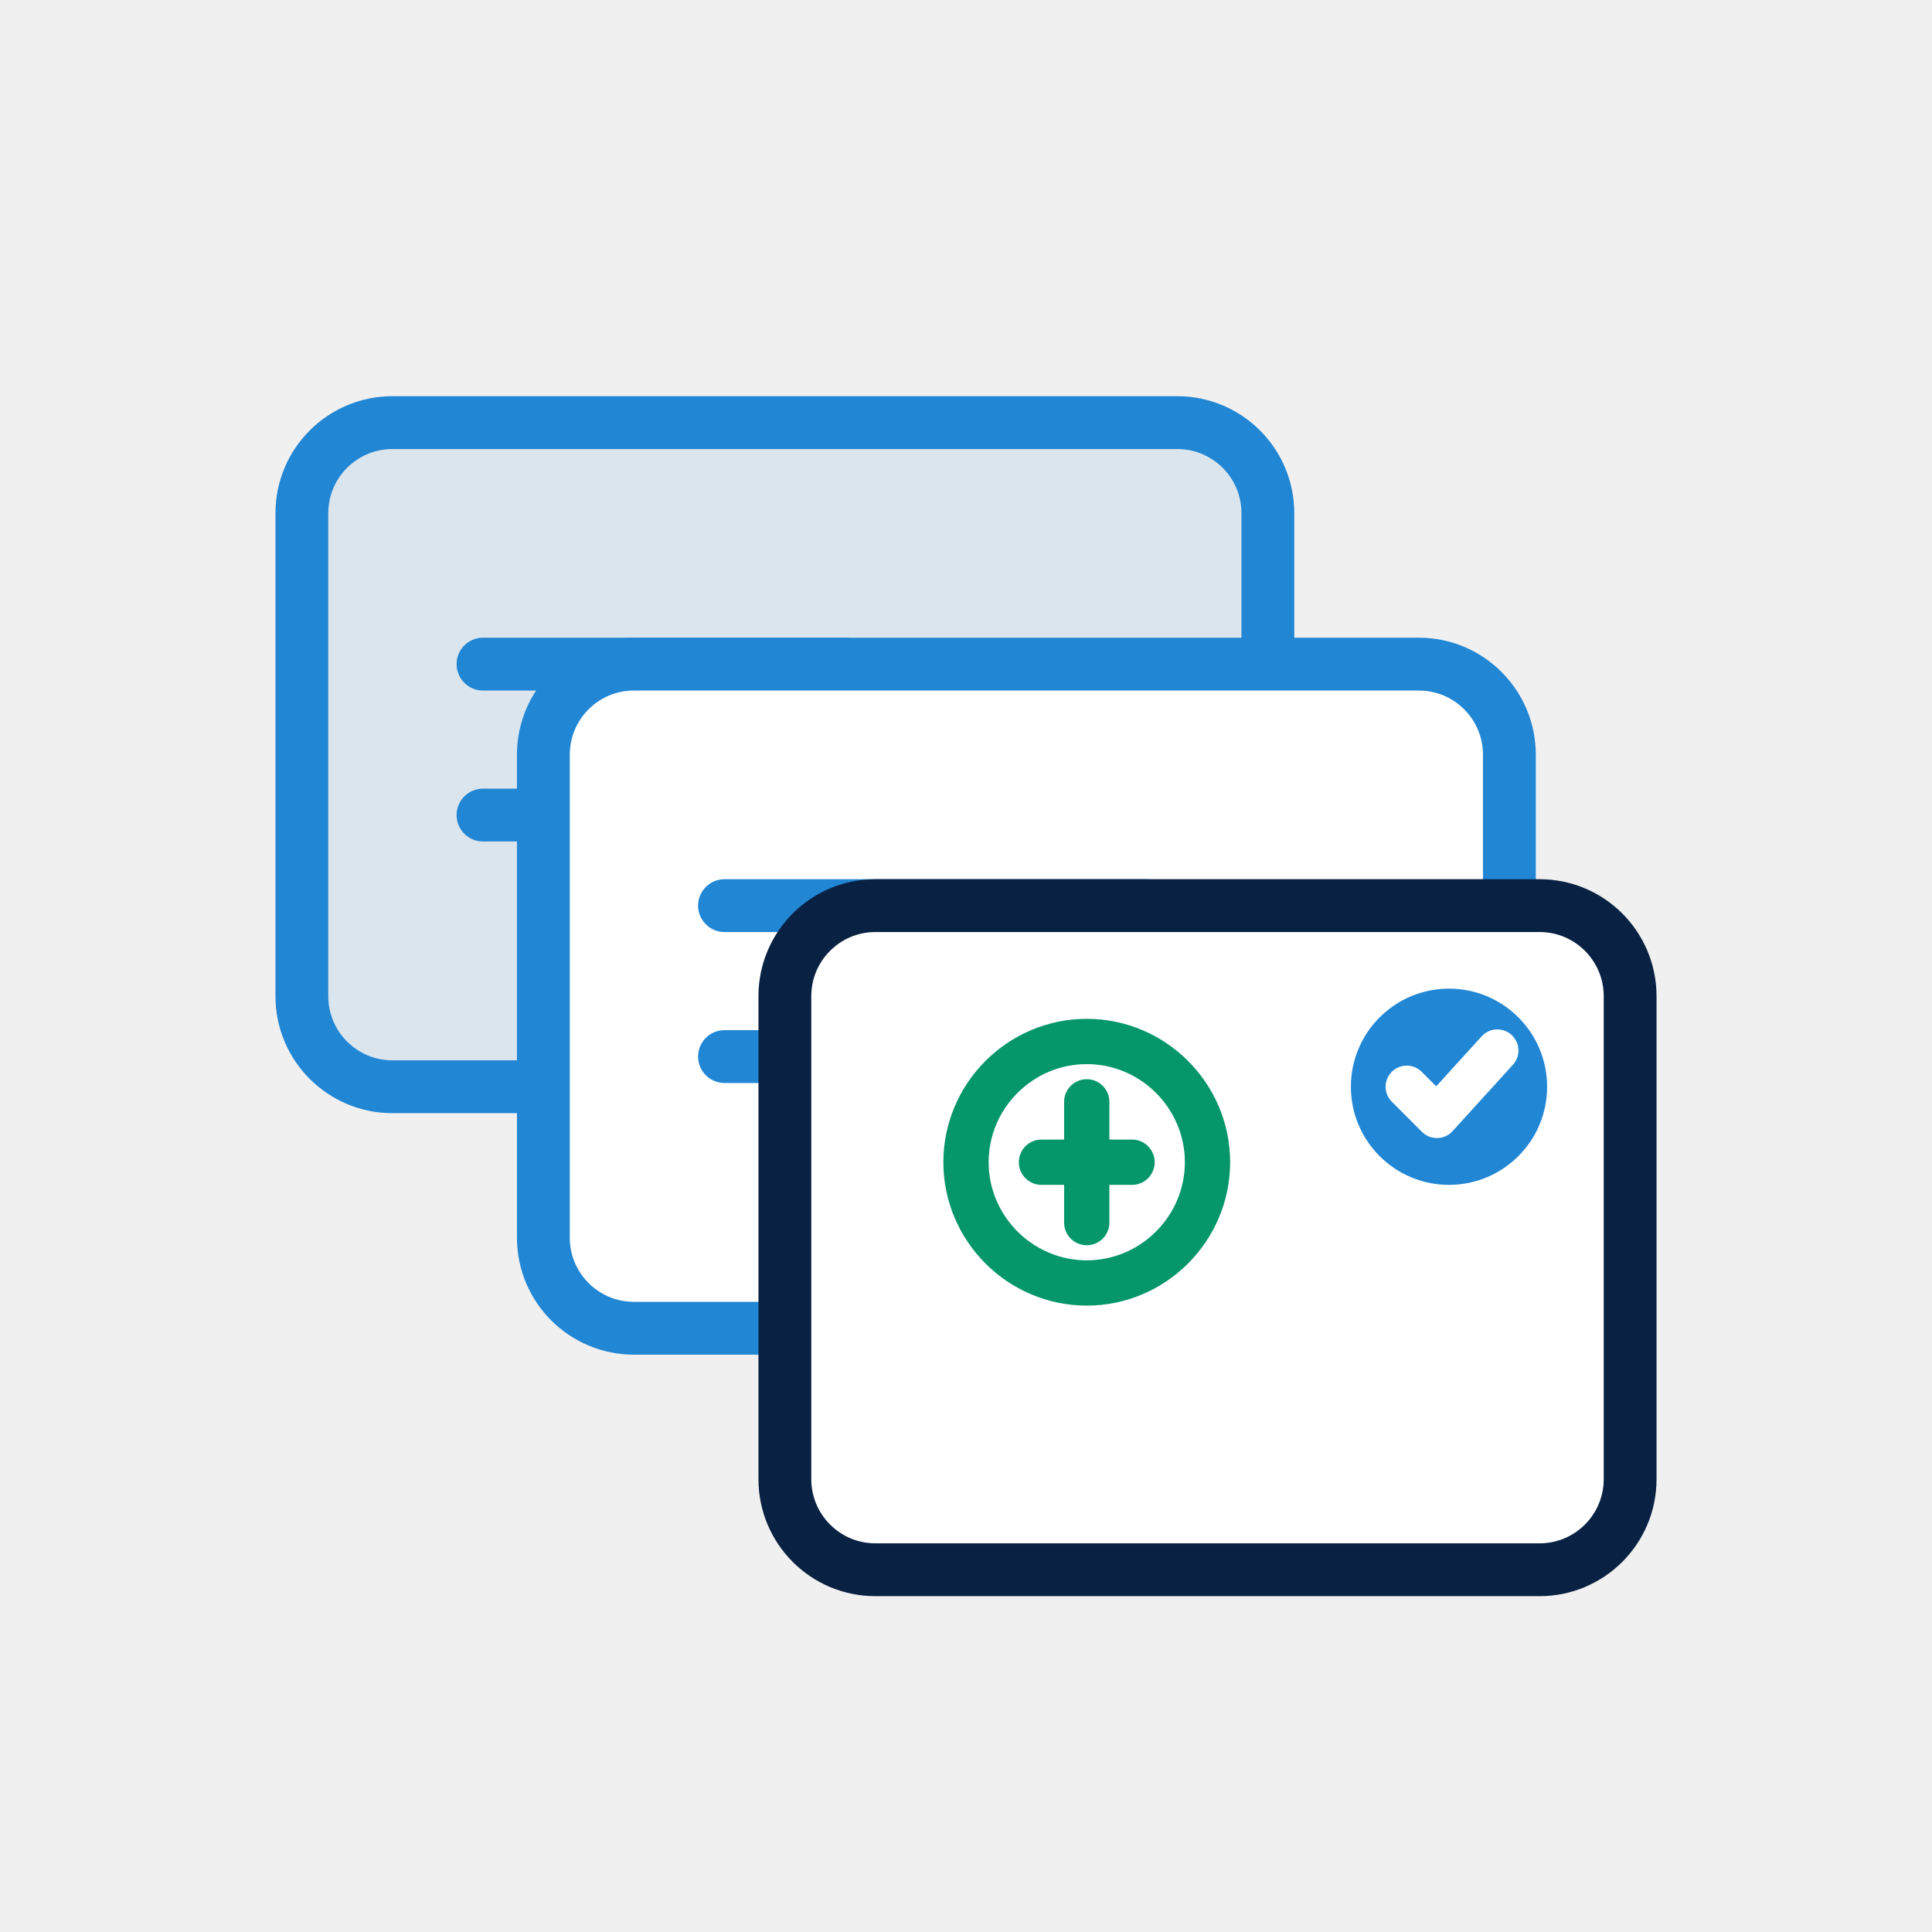
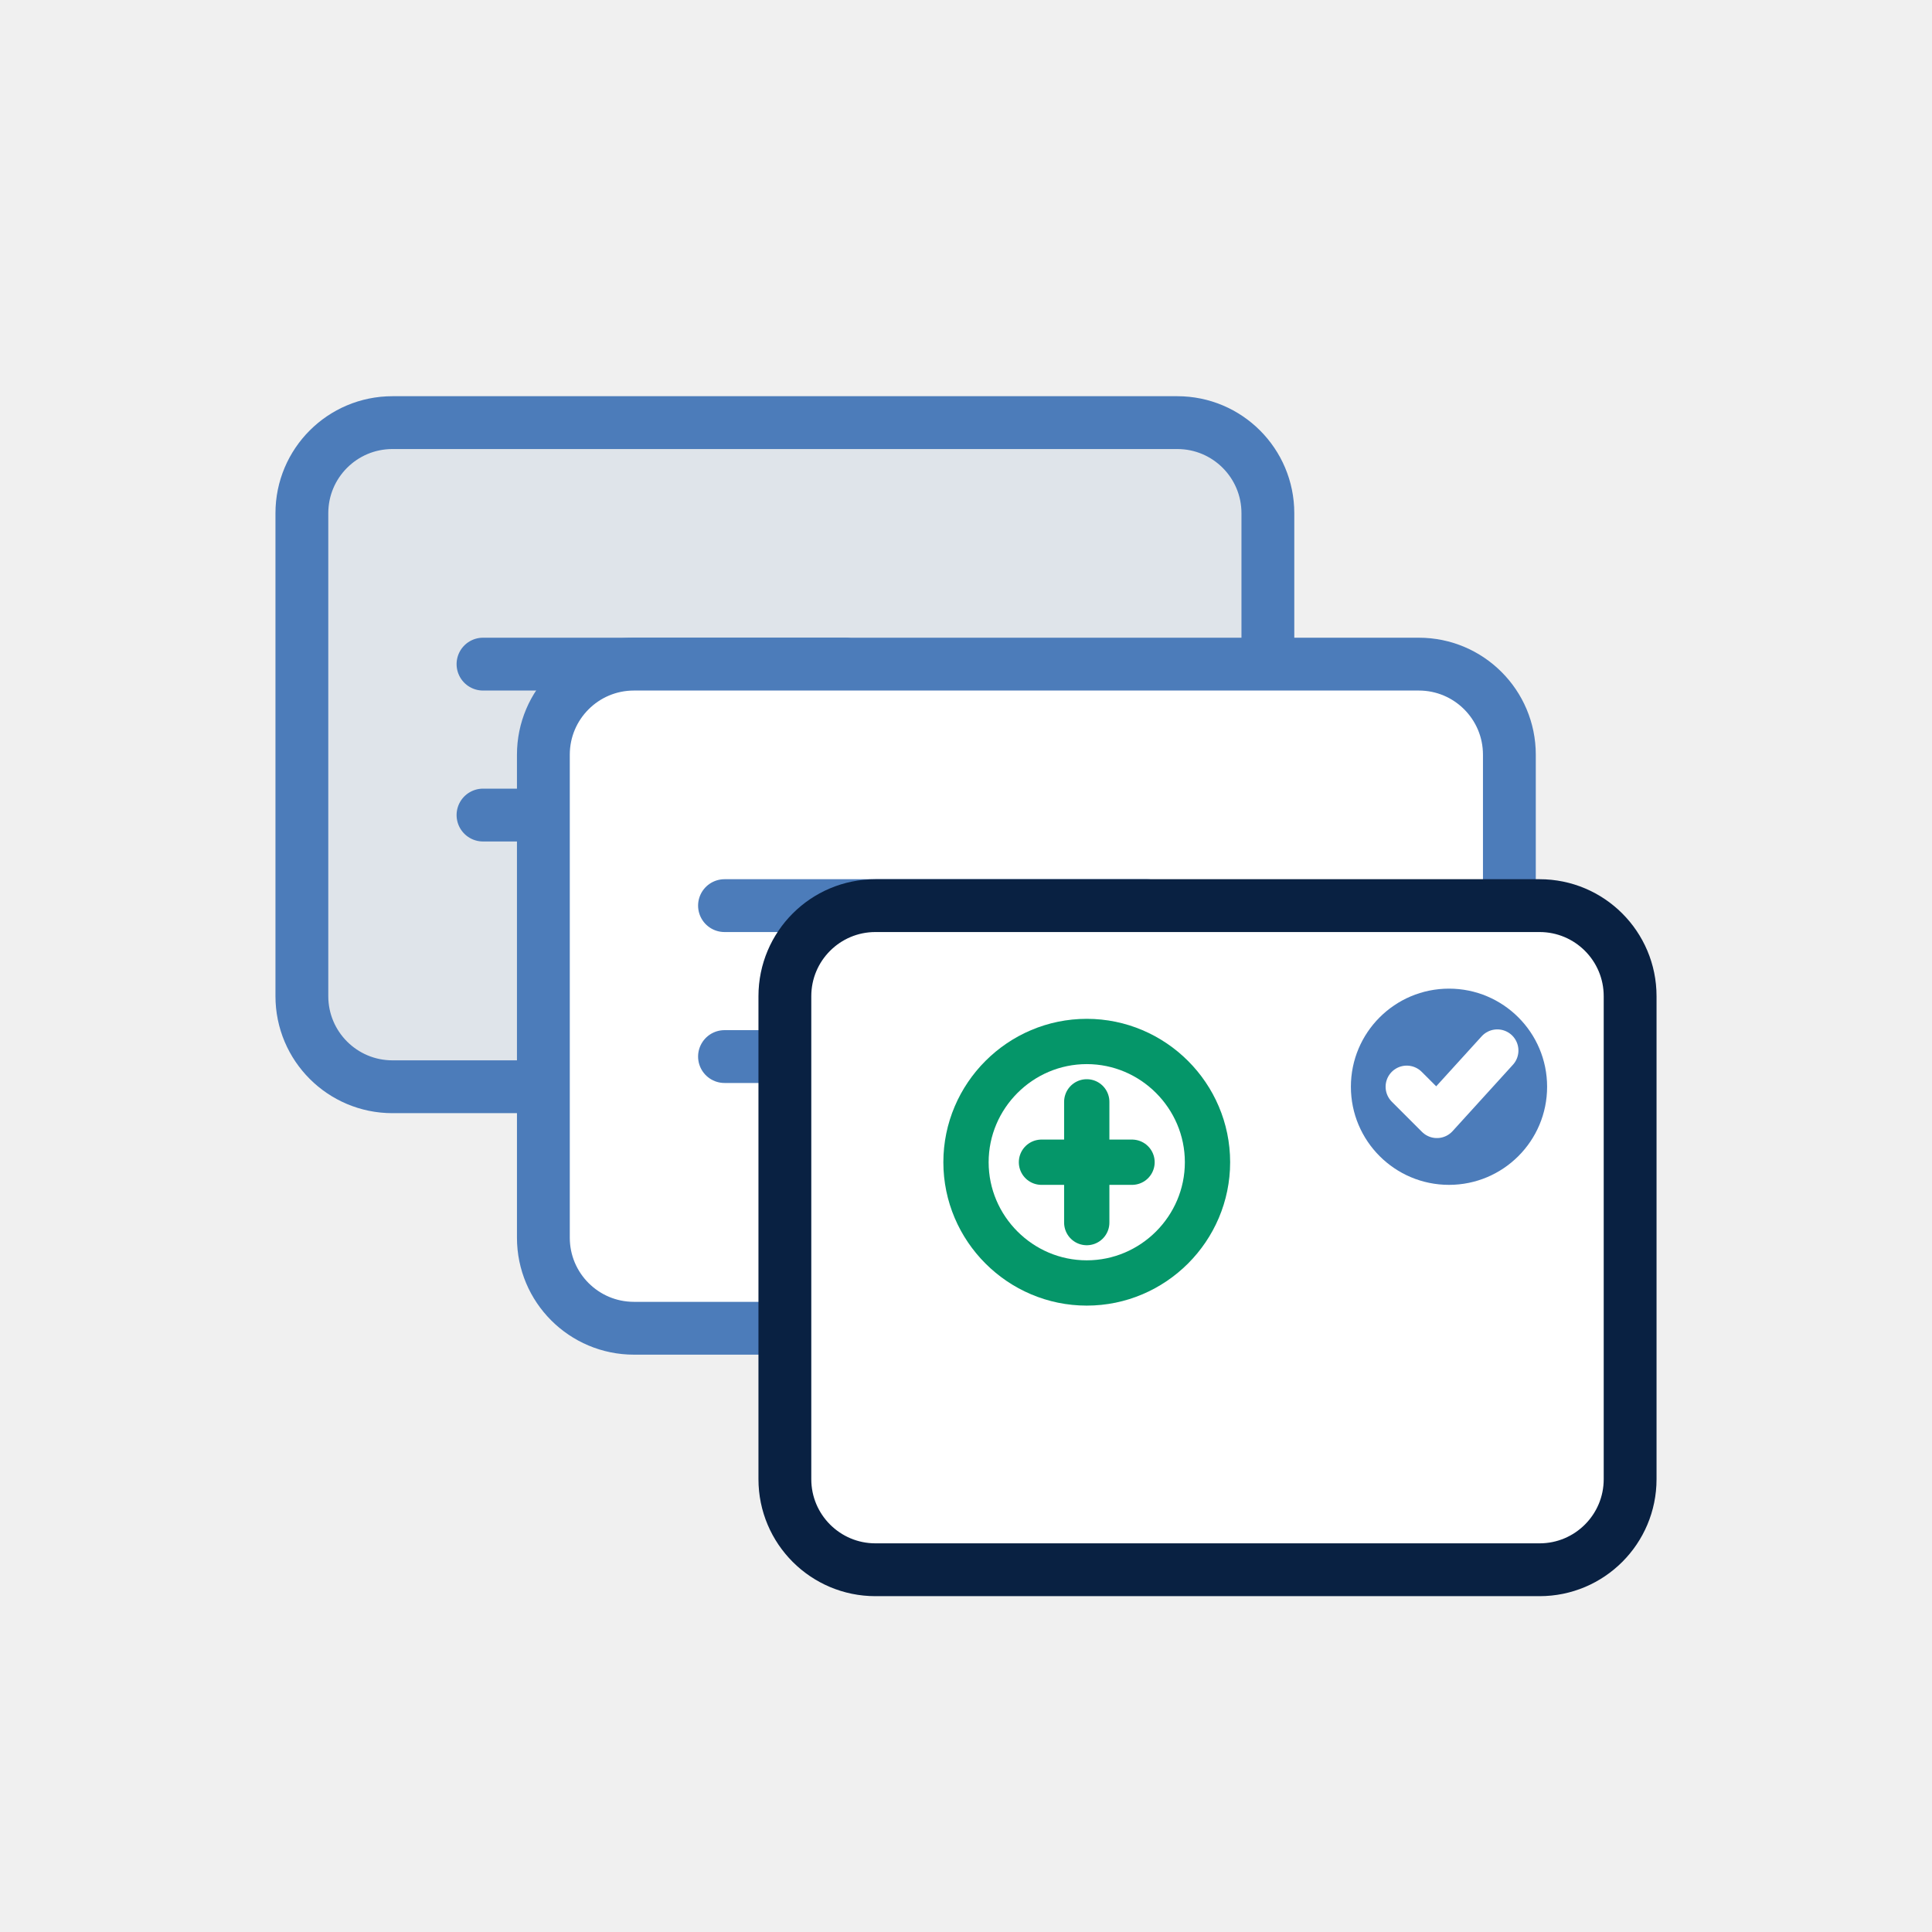
<svg xmlns="http://www.w3.org/2000/svg" viewBox="0 0 64 64" fill="none">
-   <rect x="10" y="14" width="32" height="22" rx="3" fill="#2186D4" fill-opacity="0.1" stroke="#2186D4" stroke-width="1.75" />
-   <path d="M16 22h12M16 27h8" stroke="#2186D4" stroke-width="1.75" stroke-linecap="round" />
-   <rect x="18" y="22" width="32" height="22" rx="3" fill="#fff" stroke="#2186D4" stroke-width="1.75" />
-   <path d="M24 30h14M24 35h9" stroke="#2186D4" stroke-width="1.75" stroke-linecap="round" />
+   <rect x="10" y="14" width="32" height="22" rx="3" fill="#4C7CBA" fill-opacity="0.1" stroke="#4C7CBA" stroke-width="1.75" />
+   <path d="M16 22h12M16 27h8" stroke="#4C7CBA" stroke-width="1.75" stroke-linecap="round" />
+   <rect x="18" y="22" width="32" height="22" rx="3" fill="#fff" stroke="#4C7CBA" stroke-width="1.75" />
+   <path d="M24 30h14M24 35h9" stroke="#4C7CBA" stroke-width="1.75" stroke-linecap="round" />
  <rect x="26" y="30" width="28" height="22" rx="3" fill="#fff" stroke="#092142" stroke-width="1.75" />
  <path d="M32 38.5c0-2.2 1.8-4 4-4s4 1.8 4 4-1.8 4-4 4-4-1.8-4-4z" stroke="#059669" stroke-width="1.5" />
  <path d="M36 36.5v4M34.5 38.5h3" stroke="#059669" stroke-width="1.5" stroke-linecap="round" />
-   <circle cx="48" cy="36" r="3.25" fill="#2186D4" />
+   <circle cx="48" cy="36" r="3.25" fill="#4C7CBA" />
  <path d="M46.6 36l1 1 2-2.2" stroke="#fff" stroke-width="1.4" stroke-linecap="round" stroke-linejoin="round" />
</svg>
